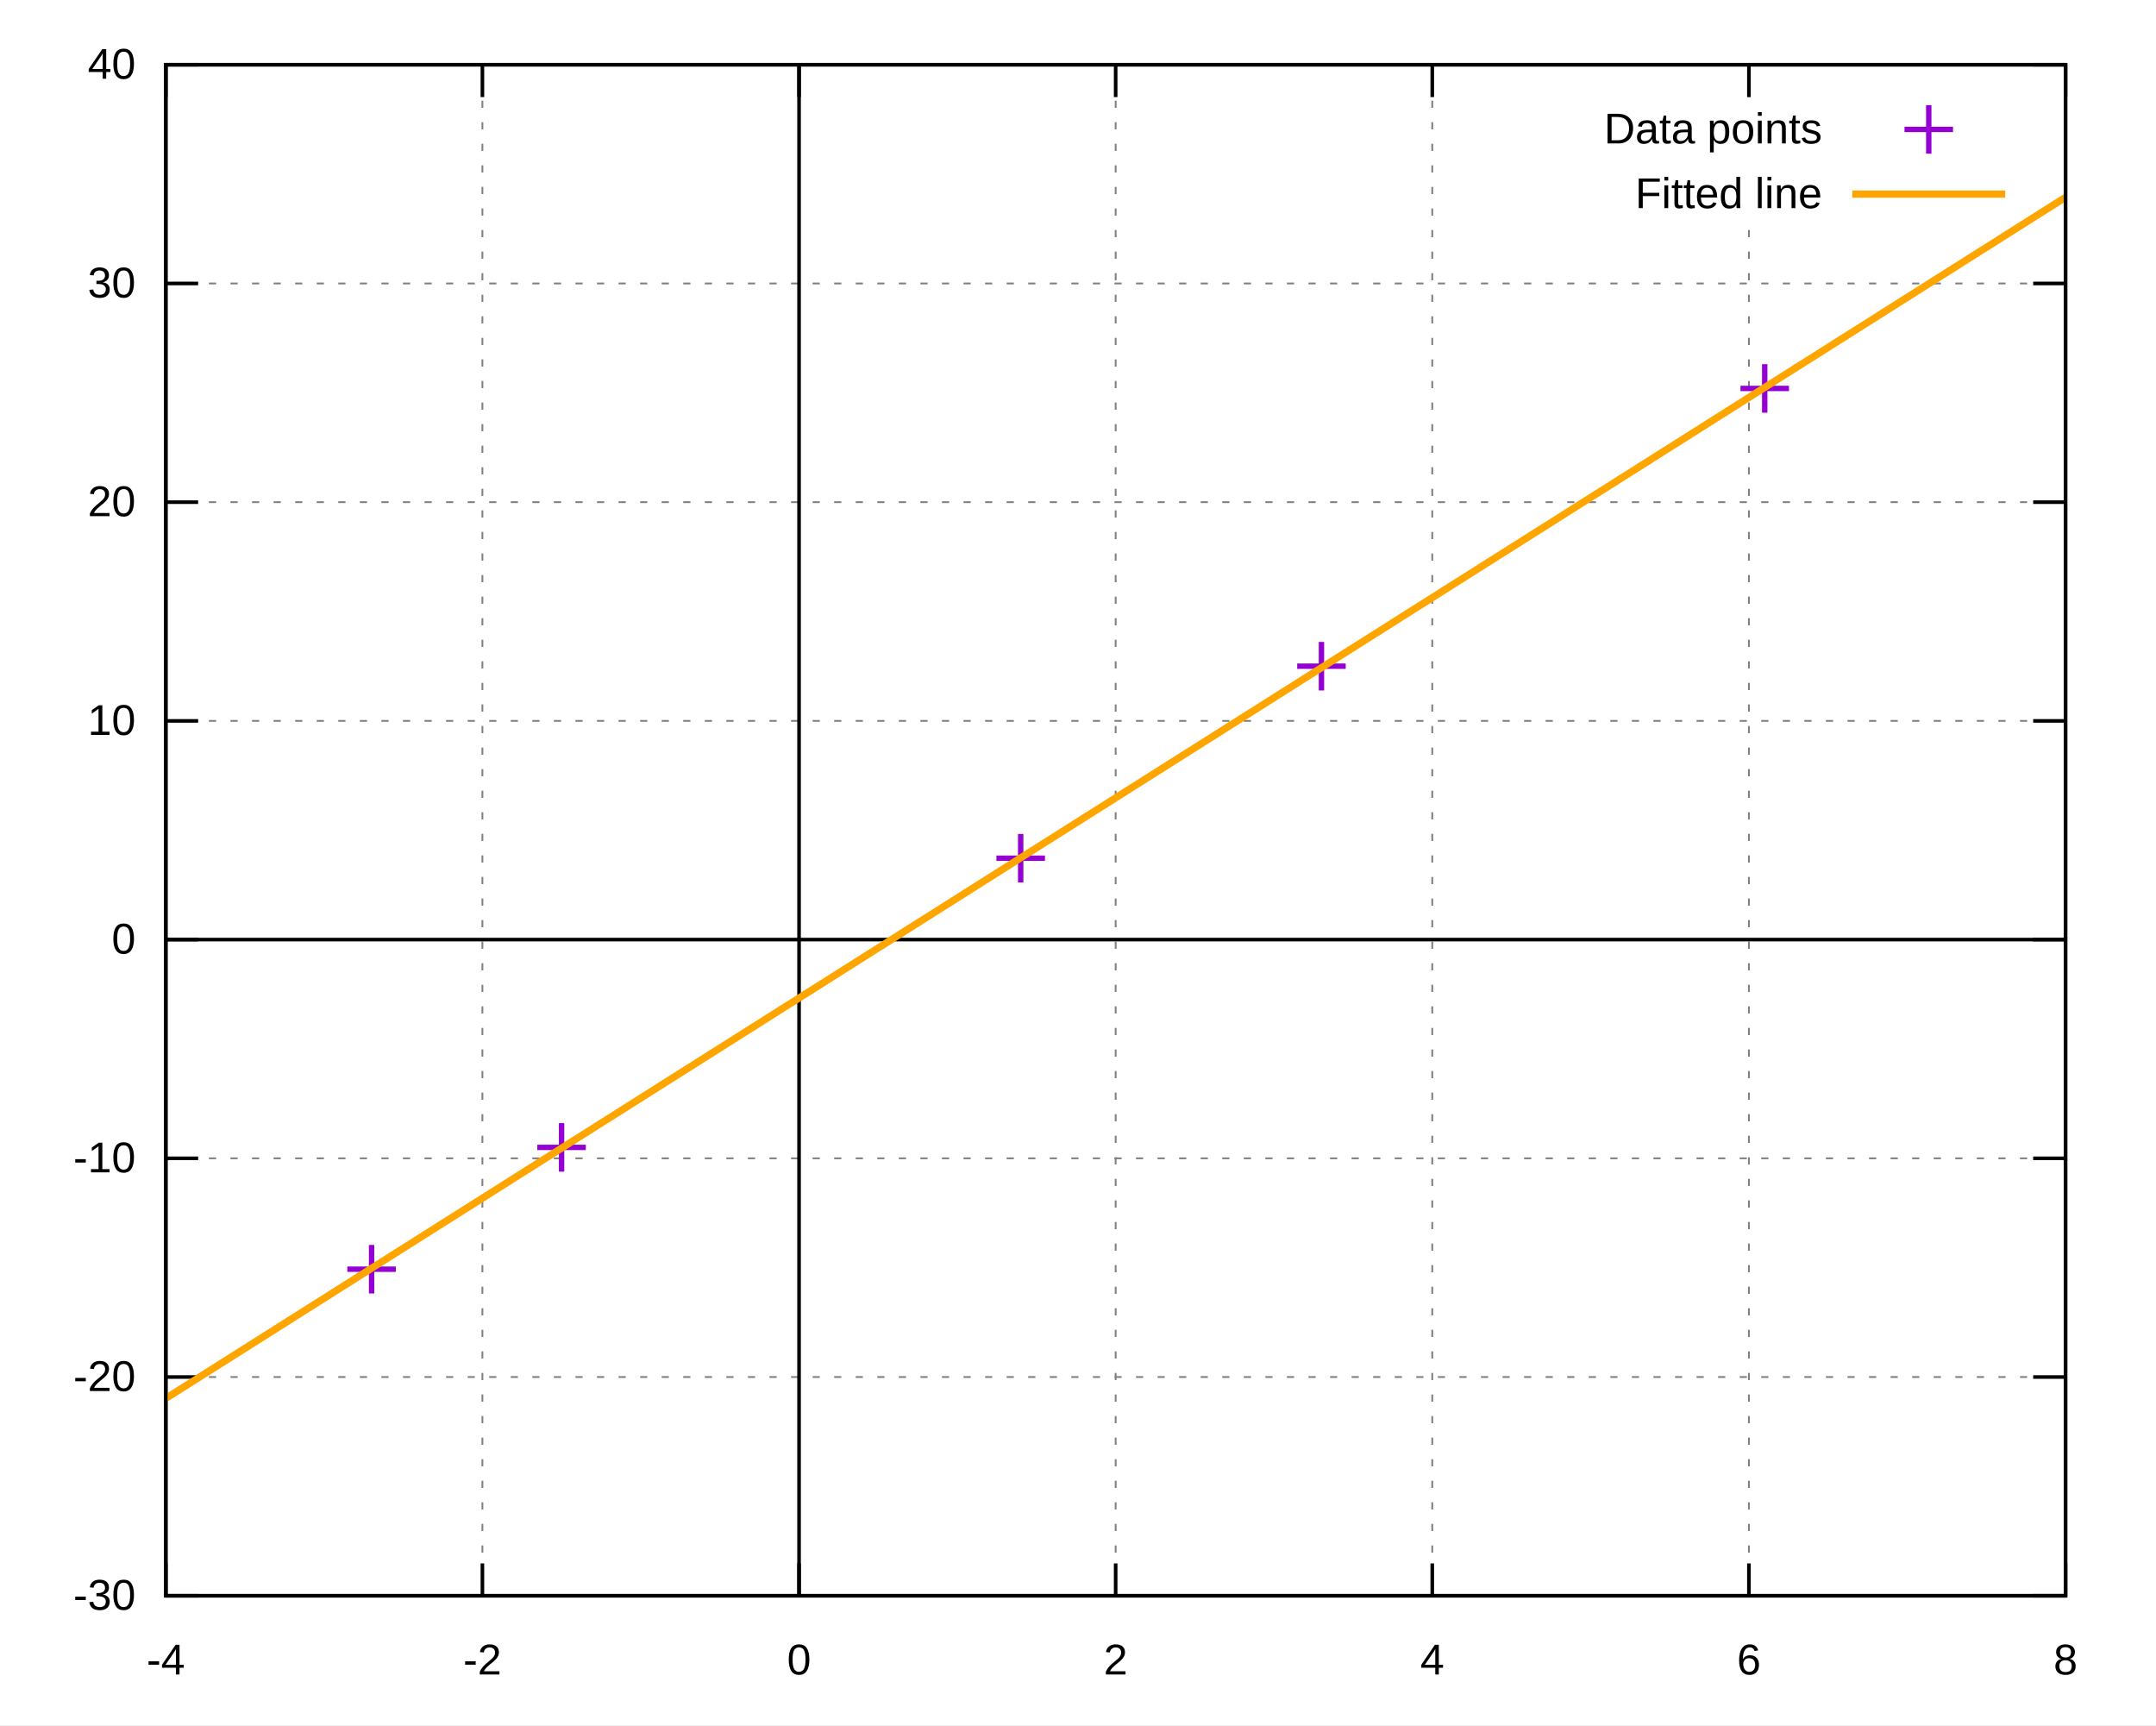
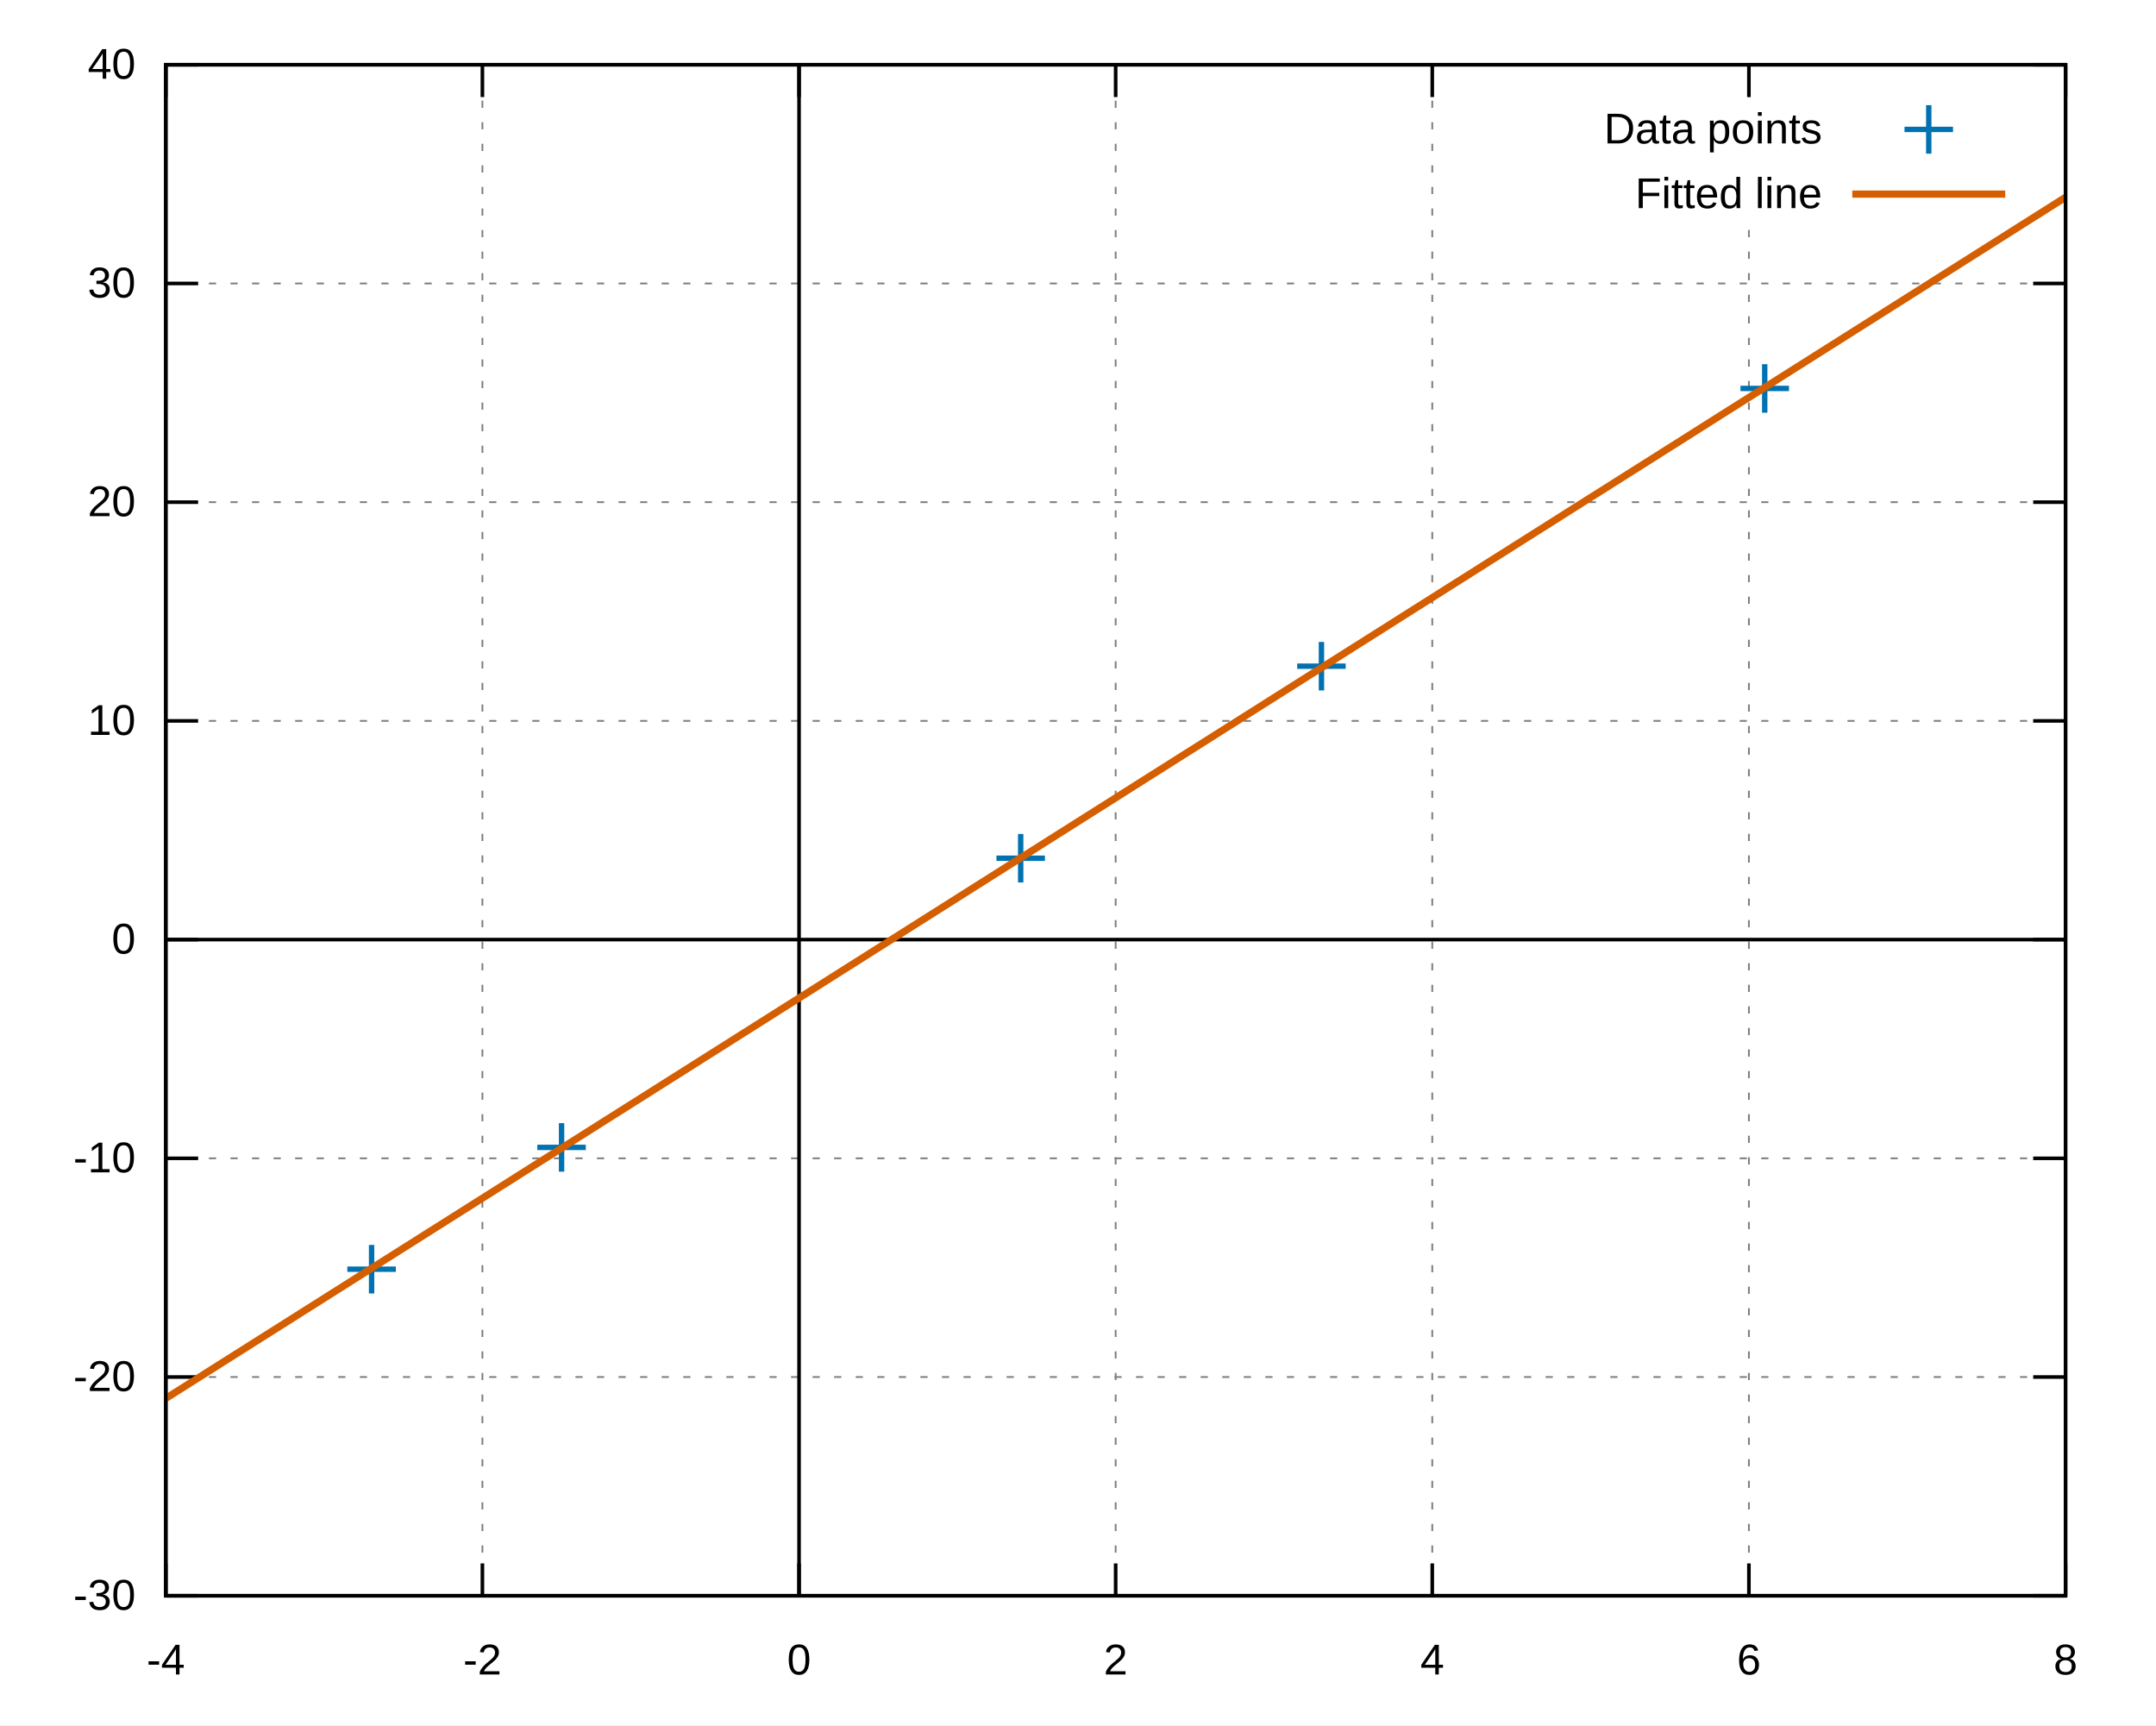
<svg xmlns="http://www.w3.org/2000/svg" xmlns:xlink="http://www.w3.org/1999/xlink" width="600" height="480" viewBox="0 0 600 480">
  <g id="gnuplot_canvas">
    <rect x="0" y="0" width="600" height="480" fill="#ffffff" />
    <defs>
      <circle id="gpDot" r="0.5" stroke-width="0.5" stroke="currentColor" />
      <path id="gpPt0" stroke-width="0.222" stroke="currentColor" d="M-1,0 h2 M0,-1 v2" />
      <path id="gpPt1" stroke-width="0.222" stroke="currentColor" d="M-1,-1 L1,1 M1,-1 L-1,1" />
      <path id="gpPt2" stroke-width="0.222" stroke="currentColor" d="M-1,0 L1,0 M0,-1 L0,1 M-1,-1 L1,1 M-1,1 L1,-1" />
      <rect id="gpPt3" stroke-width="0.222" stroke="currentColor" x="-1" y="-1" width="2" height="2" />
      <rect id="gpPt4" stroke-width="0.222" stroke="currentColor" fill="currentColor" x="-1" y="-1" width="2" height="2" />
      <circle id="gpPt5" stroke-width="0.222" stroke="currentColor" cx="0" cy="0" r="1" />
      <use xlink:href="#gpPt5" id="gpPt6" fill="currentColor" stroke="none" />
      <path id="gpPt7" stroke-width="0.222" stroke="currentColor" d="M0,-1.33 L-1.33,0.67 L1.33,0.67 z" />
      <use xlink:href="#gpPt7" id="gpPt8" fill="currentColor" stroke="none" />
      <use xlink:href="#gpPt7" id="gpPt9" stroke="currentColor" transform="rotate(180)" />
      <use xlink:href="#gpPt9" id="gpPt10" fill="currentColor" stroke="none" />
      <use xlink:href="#gpPt3" id="gpPt11" stroke="currentColor" transform="rotate(45)" />
      <use xlink:href="#gpPt11" id="gpPt12" fill="currentColor" stroke="none" />
      <path id="gpPt13" stroke-width="0.222" stroke="currentColor" d="M0,1.330 L1.265,0.411 L0.782,-1.067 L-0.782,-1.076 L-1.265,0.411 z" />
      <use xlink:href="#gpPt13" id="gpPt14" fill="currentColor" stroke="none" />
      <filter id="textbox" filterUnits="objectBoundingBox" x="0" y="0" height="1" width="1">
        <feFlood flood-color="#FFFFFF" flood-opacity="1" result="bgnd" />
        <feComposite in="SourceGraphic" in2="bgnd" operator="atop" />
      </filter>
      <filter id="greybox" filterUnits="objectBoundingBox" x="0" y="0" height="1" width="1">
        <feFlood flood-color="lightgrey" flood-opacity="1" result="grey" />
        <feComposite in="SourceGraphic" in2="grey" operator="atop" />
      </filter>
    </defs>
    <g fill="none" color="#FFFFFF" stroke="currentColor" stroke-width="1.00" stroke-linecap="butt" stroke-linejoin="miter">
</g>
    <g fill="none" color="black" stroke="currentColor" stroke-width="1.00" stroke-linecap="butt" stroke-linejoin="miter">
</g>
    <g fill="none" color="black" stroke="black" stroke-width="0.50" stroke-linecap="butt" stroke-linejoin="miter">
</g>
    <g fill="none" color="gray" stroke="currentColor" stroke-width="0.50" stroke-linecap="butt" stroke-linejoin="miter">
      <path stroke="gray" stroke-dasharray="2,4" class="gridline" d="M46.14,444.00 L574.82,444.00  " />
    </g>
    <g fill="none" color="gray" stroke="gray" stroke-width="1.00" stroke-linecap="butt" stroke-linejoin="miter">
</g>
    <g fill="none" color="black" stroke="currentColor" stroke-width="1.00" stroke-linecap="butt" stroke-linejoin="miter">
      <path stroke="black" d="M46.14,444.00 L55.14,444.00 M574.82,444.00 L565.82,444.00  " />
      <g transform="translate(37.75,447.90)" stroke="none" fill="black" font-family="Arial" font-size="12.00" text-anchor="end">
        <text>
          <tspan font-family="Arial">-30</tspan>
        </text>
      </g>
    </g>
    <g fill="none" color="black" stroke="currentColor" stroke-width="1.00" stroke-linecap="butt" stroke-linejoin="miter">
</g>
    <g fill="none" color="black" stroke="black" stroke-width="0.50" stroke-linecap="butt" stroke-linejoin="miter">
</g>
    <g fill="none" color="gray" stroke="currentColor" stroke-width="0.50" stroke-linecap="butt" stroke-linejoin="miter">
      <path stroke="gray" stroke-dasharray="2,4" class="gridline" d="M46.14,383.14 L574.82,383.14  " />
    </g>
    <g fill="none" color="gray" stroke="gray" stroke-width="1.00" stroke-linecap="butt" stroke-linejoin="miter">
</g>
    <g fill="none" color="black" stroke="currentColor" stroke-width="1.00" stroke-linecap="butt" stroke-linejoin="miter">
      <path stroke="black" d="M46.14,383.14 L55.14,383.14 M574.82,383.14 L565.82,383.14  " />
      <g transform="translate(37.75,387.04)" stroke="none" fill="black" font-family="Arial" font-size="12.00" text-anchor="end">
        <text>
          <tspan font-family="Arial">-20</tspan>
        </text>
      </g>
    </g>
    <g fill="none" color="black" stroke="currentColor" stroke-width="1.00" stroke-linecap="butt" stroke-linejoin="miter">
</g>
    <g fill="none" color="black" stroke="black" stroke-width="0.50" stroke-linecap="butt" stroke-linejoin="miter">
</g>
    <g fill="none" color="gray" stroke="currentColor" stroke-width="0.50" stroke-linecap="butt" stroke-linejoin="miter">
      <path stroke="gray" stroke-dasharray="2,4" class="gridline" d="M46.14,322.29 L574.82,322.29  " />
    </g>
    <g fill="none" color="gray" stroke="gray" stroke-width="1.00" stroke-linecap="butt" stroke-linejoin="miter">
</g>
    <g fill="none" color="black" stroke="currentColor" stroke-width="1.00" stroke-linecap="butt" stroke-linejoin="miter">
      <path stroke="black" d="M46.14,322.29 L55.14,322.29 M574.82,322.29 L565.82,322.29  " />
      <g transform="translate(37.75,326.19)" stroke="none" fill="black" font-family="Arial" font-size="12.00" text-anchor="end">
        <text>
          <tspan font-family="Arial">-10</tspan>
        </text>
      </g>
    </g>
    <g fill="none" color="black" stroke="currentColor" stroke-width="1.00" stroke-linecap="butt" stroke-linejoin="miter">
</g>
    <g fill="none" color="black" stroke="black" stroke-width="0.50" stroke-linecap="butt" stroke-linejoin="miter">
</g>
    <g fill="none" color="gray" stroke="currentColor" stroke-width="0.50" stroke-linecap="butt" stroke-linejoin="miter">
      <path stroke="gray" stroke-dasharray="2,4" class="gridline" d="M46.14,261.43 L574.82,261.43  " />
    </g>
    <g fill="none" color="gray" stroke="gray" stroke-width="1.00" stroke-linecap="butt" stroke-linejoin="miter">
</g>
    <g fill="none" color="black" stroke="currentColor" stroke-width="1.00" stroke-linecap="butt" stroke-linejoin="miter">
      <path stroke="black" d="M46.14,261.43 L55.14,261.43 M574.82,261.43 L565.82,261.43  " />
      <g transform="translate(37.75,265.33)" stroke="none" fill="black" font-family="Arial" font-size="12.00" text-anchor="end">
        <text>
          <tspan font-family="Arial"> 0</tspan>
        </text>
      </g>
    </g>
    <g fill="none" color="black" stroke="currentColor" stroke-width="1.00" stroke-linecap="butt" stroke-linejoin="miter">
</g>
    <g fill="none" color="black" stroke="black" stroke-width="0.50" stroke-linecap="butt" stroke-linejoin="miter">
</g>
    <g fill="none" color="gray" stroke="currentColor" stroke-width="0.50" stroke-linecap="butt" stroke-linejoin="miter">
      <path stroke="gray" stroke-dasharray="2,4" class="gridline" d="M46.14,200.58 L574.82,200.58  " />
    </g>
    <g fill="none" color="gray" stroke="gray" stroke-width="1.00" stroke-linecap="butt" stroke-linejoin="miter">
</g>
    <g fill="none" color="black" stroke="currentColor" stroke-width="1.00" stroke-linecap="butt" stroke-linejoin="miter">
      <path stroke="black" d="M46.14,200.58 L55.14,200.58 M574.82,200.58 L565.82,200.58  " />
      <g transform="translate(37.75,204.48)" stroke="none" fill="black" font-family="Arial" font-size="12.00" text-anchor="end">
        <text>
          <tspan font-family="Arial"> 10</tspan>
        </text>
      </g>
    </g>
    <g fill="none" color="black" stroke="currentColor" stroke-width="1.00" stroke-linecap="butt" stroke-linejoin="miter">
</g>
    <g fill="none" color="black" stroke="black" stroke-width="0.50" stroke-linecap="butt" stroke-linejoin="miter">
</g>
    <g fill="none" color="gray" stroke="currentColor" stroke-width="0.50" stroke-linecap="butt" stroke-linejoin="miter">
      <path stroke="gray" stroke-dasharray="2,4" class="gridline" d="M46.14,139.72 L574.82,139.72  " />
    </g>
    <g fill="none" color="gray" stroke="gray" stroke-width="1.00" stroke-linecap="butt" stroke-linejoin="miter">
</g>
    <g fill="none" color="black" stroke="currentColor" stroke-width="1.00" stroke-linecap="butt" stroke-linejoin="miter">
      <path stroke="black" d="M46.14,139.72 L55.14,139.72 M574.82,139.72 L565.82,139.72  " />
      <g transform="translate(37.75,143.62)" stroke="none" fill="black" font-family="Arial" font-size="12.00" text-anchor="end">
        <text>
          <tspan font-family="Arial"> 20</tspan>
        </text>
      </g>
    </g>
    <g fill="none" color="black" stroke="currentColor" stroke-width="1.00" stroke-linecap="butt" stroke-linejoin="miter">
</g>
    <g fill="none" color="black" stroke="black" stroke-width="0.50" stroke-linecap="butt" stroke-linejoin="miter">
</g>
    <g fill="none" color="gray" stroke="currentColor" stroke-width="0.50" stroke-linecap="butt" stroke-linejoin="miter">
      <path stroke="gray" stroke-dasharray="2,4" class="gridline" d="M46.14,78.87 L574.82,78.87  " />
    </g>
    <g fill="none" color="gray" stroke="gray" stroke-width="1.00" stroke-linecap="butt" stroke-linejoin="miter">
</g>
    <g fill="none" color="black" stroke="currentColor" stroke-width="1.00" stroke-linecap="butt" stroke-linejoin="miter">
      <path stroke="black" d="M46.14,78.87 L55.14,78.87 M574.82,78.87 L565.82,78.87  " />
      <g transform="translate(37.75,82.77)" stroke="none" fill="black" font-family="Arial" font-size="12.00" text-anchor="end">
        <text>
          <tspan font-family="Arial"> 30</tspan>
        </text>
      </g>
    </g>
    <g fill="none" color="black" stroke="currentColor" stroke-width="1.00" stroke-linecap="butt" stroke-linejoin="miter">
</g>
    <g fill="none" color="black" stroke="black" stroke-width="0.50" stroke-linecap="butt" stroke-linejoin="miter">
</g>
    <g fill="none" color="gray" stroke="currentColor" stroke-width="0.50" stroke-linecap="butt" stroke-linejoin="miter">
      <path stroke="gray" stroke-dasharray="2,4" class="gridline" d="M46.14,18.01 L574.82,18.01  " />
    </g>
    <g fill="none" color="gray" stroke="gray" stroke-width="1.00" stroke-linecap="butt" stroke-linejoin="miter">
</g>
    <g fill="none" color="black" stroke="currentColor" stroke-width="1.00" stroke-linecap="butt" stroke-linejoin="miter">
      <path stroke="black" d="M46.14,18.01 L55.14,18.01 M574.82,18.01 L565.82,18.01  " />
      <g transform="translate(37.75,21.91)" stroke="none" fill="black" font-family="Arial" font-size="12.00" text-anchor="end">
        <text>
          <tspan font-family="Arial"> 40</tspan>
        </text>
      </g>
    </g>
    <g fill="none" color="black" stroke="currentColor" stroke-width="1.00" stroke-linecap="butt" stroke-linejoin="miter">
</g>
    <g fill="none" color="black" stroke="black" stroke-width="0.50" stroke-linecap="butt" stroke-linejoin="miter">
</g>
    <g fill="none" color="gray" stroke="currentColor" stroke-width="0.50" stroke-linecap="butt" stroke-linejoin="miter">
      <path stroke="gray" stroke-dasharray="2,4" class="gridline" d="M46.14,444.00 L46.14,18.01  " />
    </g>
    <g fill="none" color="gray" stroke="gray" stroke-width="1.00" stroke-linecap="butt" stroke-linejoin="miter">
</g>
    <g fill="none" color="black" stroke="currentColor" stroke-width="1.00" stroke-linecap="butt" stroke-linejoin="miter">
      <path stroke="black" d="M46.14,444.00 L46.14,435.00 M46.14,18.01 L46.14,27.01  " />
      <g transform="translate(46.14,465.90)" stroke="none" fill="black" font-family="Arial" font-size="12.00" text-anchor="middle">
        <text>
          <tspan font-family="Arial">-4</tspan>
        </text>
      </g>
    </g>
    <g fill="none" color="black" stroke="currentColor" stroke-width="1.00" stroke-linecap="butt" stroke-linejoin="miter">
</g>
    <g fill="none" color="black" stroke="black" stroke-width="0.50" stroke-linecap="butt" stroke-linejoin="miter">
</g>
    <g fill="none" color="gray" stroke="currentColor" stroke-width="0.50" stroke-linecap="butt" stroke-linejoin="miter">
      <path stroke="gray" stroke-dasharray="2,4" class="gridline" d="M134.25,444.00 L134.25,18.01  " />
    </g>
    <g fill="none" color="gray" stroke="gray" stroke-width="1.00" stroke-linecap="butt" stroke-linejoin="miter">
</g>
    <g fill="none" color="black" stroke="currentColor" stroke-width="1.00" stroke-linecap="butt" stroke-linejoin="miter">
      <path stroke="black" d="M134.25,444.00 L134.25,435.00 M134.25,18.01 L134.25,27.01  " />
      <g transform="translate(134.25,465.90)" stroke="none" fill="black" font-family="Arial" font-size="12.00" text-anchor="middle">
        <text>
          <tspan font-family="Arial">-2</tspan>
        </text>
      </g>
    </g>
    <g fill="none" color="black" stroke="currentColor" stroke-width="1.00" stroke-linecap="butt" stroke-linejoin="miter">
</g>
    <g fill="none" color="black" stroke="black" stroke-width="0.50" stroke-linecap="butt" stroke-linejoin="miter">
</g>
    <g fill="none" color="gray" stroke="currentColor" stroke-width="0.50" stroke-linecap="butt" stroke-linejoin="miter">
      <path stroke="gray" stroke-dasharray="2,4" class="gridline" d="M222.37,444.00 L222.37,18.01  " />
    </g>
    <g fill="none" color="gray" stroke="gray" stroke-width="1.00" stroke-linecap="butt" stroke-linejoin="miter">
</g>
    <g fill="none" color="black" stroke="currentColor" stroke-width="1.00" stroke-linecap="butt" stroke-linejoin="miter">
      <path stroke="black" d="M222.37,444.00 L222.37,435.00 M222.37,18.01 L222.37,27.01  " />
      <g transform="translate(222.37,465.90)" stroke="none" fill="black" font-family="Arial" font-size="12.00" text-anchor="middle">
        <text>
          <tspan font-family="Arial"> 0</tspan>
        </text>
      </g>
    </g>
    <g fill="none" color="black" stroke="currentColor" stroke-width="1.00" stroke-linecap="butt" stroke-linejoin="miter">
</g>
    <g fill="none" color="black" stroke="black" stroke-width="0.50" stroke-linecap="butt" stroke-linejoin="miter">
</g>
    <g fill="none" color="gray" stroke="currentColor" stroke-width="0.50" stroke-linecap="butt" stroke-linejoin="miter">
      <path stroke="gray" stroke-dasharray="2,4" class="gridline" d="M310.48,444.00 L310.48,18.01  " />
    </g>
    <g fill="none" color="gray" stroke="gray" stroke-width="1.00" stroke-linecap="butt" stroke-linejoin="miter">
</g>
    <g fill="none" color="black" stroke="currentColor" stroke-width="1.00" stroke-linecap="butt" stroke-linejoin="miter">
      <path stroke="black" d="M310.48,444.00 L310.48,435.00 M310.48,18.01 L310.48,27.01  " />
      <g transform="translate(310.48,465.90)" stroke="none" fill="black" font-family="Arial" font-size="12.00" text-anchor="middle">
        <text>
          <tspan font-family="Arial"> 2</tspan>
        </text>
      </g>
    </g>
    <g fill="none" color="black" stroke="currentColor" stroke-width="1.00" stroke-linecap="butt" stroke-linejoin="miter">
</g>
    <g fill="none" color="black" stroke="black" stroke-width="0.50" stroke-linecap="butt" stroke-linejoin="miter">
</g>
    <g fill="none" color="gray" stroke="currentColor" stroke-width="0.50" stroke-linecap="butt" stroke-linejoin="miter">
      <path stroke="gray" stroke-dasharray="2,4" class="gridline" d="M398.59,444.00 L398.59,18.01  " />
    </g>
    <g fill="none" color="gray" stroke="gray" stroke-width="1.00" stroke-linecap="butt" stroke-linejoin="miter">
</g>
    <g fill="none" color="black" stroke="currentColor" stroke-width="1.00" stroke-linecap="butt" stroke-linejoin="miter">
      <path stroke="black" d="M398.59,444.00 L398.59,435.00 M398.59,18.01 L398.59,27.01  " />
      <g transform="translate(398.59,465.90)" stroke="none" fill="black" font-family="Arial" font-size="12.00" text-anchor="middle">
        <text>
          <tspan font-family="Arial"> 4</tspan>
        </text>
      </g>
    </g>
    <g fill="none" color="black" stroke="currentColor" stroke-width="1.00" stroke-linecap="butt" stroke-linejoin="miter">
</g>
    <g fill="none" color="black" stroke="black" stroke-width="0.50" stroke-linecap="butt" stroke-linejoin="miter">
</g>
    <g fill="none" color="gray" stroke="currentColor" stroke-width="0.50" stroke-linecap="butt" stroke-linejoin="miter">
      <path stroke="gray" stroke-dasharray="2,4" class="gridline" d="M486.71,444.00 L486.71,63.01 M486.71,27.01 L486.71,18.01  " />
    </g>
    <g fill="none" color="gray" stroke="gray" stroke-width="1.00" stroke-linecap="butt" stroke-linejoin="miter">
</g>
    <g fill="none" color="black" stroke="currentColor" stroke-width="1.00" stroke-linecap="butt" stroke-linejoin="miter">
      <path stroke="black" d="M486.71,444.00 L486.71,435.00 M486.71,18.01 L486.71,27.01  " />
      <g transform="translate(486.71,465.90)" stroke="none" fill="black" font-family="Arial" font-size="12.00" text-anchor="middle">
        <text>
          <tspan font-family="Arial"> 6</tspan>
        </text>
      </g>
    </g>
    <g fill="none" color="black" stroke="currentColor" stroke-width="1.00" stroke-linecap="butt" stroke-linejoin="miter">
</g>
    <g fill="none" color="black" stroke="black" stroke-width="0.50" stroke-linecap="butt" stroke-linejoin="miter">
</g>
    <g fill="none" color="gray" stroke="currentColor" stroke-width="0.50" stroke-linecap="butt" stroke-linejoin="miter">
      <path stroke="gray" stroke-dasharray="2,4" class="gridline" d="M574.82,444.00 L574.82,18.01  " />
    </g>
    <g fill="none" color="gray" stroke="gray" stroke-width="1.00" stroke-linecap="butt" stroke-linejoin="miter">
</g>
    <g fill="none" color="black" stroke="currentColor" stroke-width="1.00" stroke-linecap="butt" stroke-linejoin="miter">
      <path stroke="black" d="M574.82,444.00 L574.82,435.00 M574.82,18.01 L574.82,27.01  " />
      <g transform="translate(574.82,465.90)" stroke="none" fill="black" font-family="Arial" font-size="12.00" text-anchor="middle">
        <text>
          <tspan font-family="Arial"> 8</tspan>
        </text>
      </g>
    </g>
    <g fill="none" color="black" stroke="currentColor" stroke-width="1.00" stroke-linecap="butt" stroke-linejoin="miter">
</g>
    <g fill="none" color="black" stroke="currentColor" stroke-width="1.00" stroke-linecap="butt" stroke-linejoin="miter">
      <path stroke="rgb(  0,   0,   0)" d="M46.14,261.43 L574.82,261.43  " />
    </g>
    <g fill="none" color="black" stroke="currentColor" stroke-width="1.00" stroke-linecap="butt" stroke-linejoin="miter">
      <path stroke="rgb(  0,   0,   0)" d="M222.37,444.00 L222.37,18.01  " />
    </g>
    <g fill="none" color="black" stroke="currentColor" stroke-width="1.00" stroke-linecap="butt" stroke-linejoin="miter">
      <path stroke="black" d="M46.14,18.01 L46.14,444.00 L574.82,444.00 L574.82,18.01 L46.14,18.01 Z  " />
    </g>
    <g fill="none" color="black" stroke="currentColor" stroke-width="1.00" stroke-linecap="butt" stroke-linejoin="miter">
</g>
    <g id="gnuplot_plot_1">
      <g fill="none" color="black" stroke="currentColor" stroke-width="1.00" stroke-linecap="butt" stroke-linejoin="miter">
        <g transform="translate(507.09,39.91)" stroke="none" fill="black" font-family="Arial" font-size="12.00" text-anchor="end">
          <text>
            <tspan font-family="Arial">Data points</tspan>
          </text>
        </g>
      </g>
      <g fill="none" color="black" stroke="currentColor" stroke-width="1.00" stroke-linecap="butt" stroke-linejoin="miter">
-         <use xlink:href="#gpPt0" transform="translate(103.41,353.14) scale(6.75)" color="rgb(148,   0, 211)" />
-         <use xlink:href="#gpPt0" transform="translate(156.28,319.25) scale(6.75)" color="rgb(148,   0, 211)" />
-         <use xlink:href="#gpPt0" transform="translate(284.05,238.79) scale(6.75)" color="rgb(148,   0, 211)" />
-         <use xlink:href="#gpPt0" transform="translate(367.75,185.36) scale(6.75)" color="rgb(148,   0, 211)" />
-         <use xlink:href="#gpPt0" transform="translate(491.11,108.08) scale(6.75)" color="rgb(148,   0, 211)" />
-         <use xlink:href="#gpPt0" transform="translate(536.76,36.01) scale(6.75)" color="rgb(148,   0, 211)" />
+         <use xlink:href="#gpPt0" transform="translate(103.41,353.14) scale(6.75)" color="rgb(  0, 114, 178)" />
+         <use xlink:href="#gpPt0" transform="translate(156.28,319.25) scale(6.75)" color="rgb(  0, 114, 178)" />
+         <use xlink:href="#gpPt0" transform="translate(284.05,238.79) scale(6.75)" color="rgb(  0, 114, 178)" />
+         <use xlink:href="#gpPt0" transform="translate(367.75,185.36) scale(6.75)" color="rgb(  0, 114, 178)" />
+         <use xlink:href="#gpPt0" transform="translate(491.11,108.08) scale(6.75)" color="rgb(  0, 114, 178)" />
+         <use xlink:href="#gpPt0" transform="translate(536.76,36.01) scale(6.75)" color="rgb(  0, 114, 178)" />
      </g>
    </g>
    <g id="gnuplot_plot_2">
-       <g fill="none" color="#FFFFFF" stroke="rgb(148,   0, 211)" stroke-width="2.00" stroke-linecap="butt" stroke-linejoin="miter">
+       <g fill="none" color="#FFFFFF" stroke="rgb(  0, 114, 178)" stroke-width="2.00" stroke-linecap="butt" stroke-linejoin="miter">
</g>
      <g fill="none" color="black" stroke="currentColor" stroke-width="2.00" stroke-linecap="butt" stroke-linejoin="miter">
        <g transform="translate(507.09,57.91)" stroke="none" fill="black" font-family="Arial" font-size="12.00" text-anchor="end">
          <text>
            <tspan font-family="Arial">Fitted line</tspan>
          </text>
        </g>
      </g>
      <g fill="none" color="black" stroke="currentColor" stroke-width="2.00" stroke-linecap="butt" stroke-linejoin="miter">
-         <path stroke="rgb(255, 165,   0)" d="M515.48,54.01 L558.04,54.01 M46.14,389.08 L51.48,385.71 L56.82,382.33 L62.16,378.95 L67.50,375.58 L72.84,372.20   L78.18,368.83 L83.52,365.45 L88.86,362.08 L94.20,358.70 L99.54,355.32 L104.88,351.95 L110.22,348.57 L115.56,345.20   L120.90,341.82 L126.24,338.45 L131.58,335.07 L136.92,331.70 L142.26,328.32 L147.60,324.94 L152.94,321.57 L158.28,318.19   L163.62,314.82 L168.96,311.44 L174.30,308.07 L179.65,304.69 L184.99,301.31 L190.33,297.94 L195.67,294.56 L201.01,291.19   L206.35,287.81 L211.69,284.44 L217.03,281.06 L222.37,277.69 L227.71,274.31 L233.05,270.93 L238.39,267.56 L243.73,264.18   L249.07,260.81 L254.41,257.43 L259.75,254.06 L265.09,250.68 L270.43,247.30 L275.77,243.93 L281.11,240.55 L286.45,237.18   L291.79,233.80 L297.13,230.43 L302.47,227.05 L307.81,223.68 L313.15,220.30 L318.49,216.92 L323.83,213.55 L329.17,210.17   L334.51,206.80 L339.85,203.42 L345.19,200.05 L350.53,196.67 L355.87,193.29 L361.21,189.92 L366.55,186.54 L371.89,183.17   L377.23,179.79 L382.57,176.42 L387.91,173.04 L393.25,169.66 L398.59,166.29 L403.93,162.91 L409.27,159.54 L414.61,156.16   L419.95,152.79 L425.29,149.41 L430.63,146.04 L435.97,142.66 L441.31,139.28 L446.66,135.91 L452.00,132.53 L457.34,129.16   L462.68,125.78 L468.02,122.41 L473.36,119.03 L478.70,115.65 L484.04,112.28 L489.38,108.90 L494.72,105.53 L500.06,102.15   L505.40,98.78 L510.74,95.40 L516.08,92.03 L521.42,88.65 L526.76,85.27 L532.10,81.90 L537.44,78.52 L542.78,75.15   L548.12,71.77 L553.46,68.40 L558.80,65.02 L564.14,61.64 L569.48,58.27 L574.82,54.89  " />
+         <path stroke="rgb(213,  94,   0)" d="M515.48,54.01 L558.04,54.01 M46.14,389.08 L51.48,385.71 L56.82,382.33 L62.16,378.95 L67.50,375.58 L72.84,372.20   L78.18,368.83 L83.52,365.45 L88.86,362.08 L94.20,358.70 L99.54,355.32 L104.88,351.95 L110.22,348.57 L115.56,345.20   L120.90,341.82 L126.24,338.45 L131.58,335.07 L136.92,331.70 L142.26,328.32 L147.60,324.94 L152.94,321.57 L158.28,318.19   L163.62,314.82 L168.96,311.44 L174.30,308.07 L179.65,304.69 L184.99,301.31 L190.33,297.94 L195.67,294.56 L201.01,291.19   L206.35,287.81 L211.69,284.44 L217.03,281.06 L222.37,277.69 L227.71,274.31 L233.05,270.93 L238.39,267.56 L243.73,264.18   L249.07,260.81 L254.41,257.43 L259.75,254.06 L265.09,250.68 L270.43,247.30 L275.77,243.93 L281.11,240.55 L286.45,237.18   L291.79,233.80 L297.13,230.43 L302.47,227.05 L307.81,223.68 L313.15,220.30 L318.49,216.92 L323.83,213.55 L329.17,210.17   L334.51,206.80 L339.85,203.42 L345.19,200.05 L350.53,196.67 L355.87,193.29 L361.21,189.92 L366.55,186.54 L371.89,183.17   L377.23,179.79 L382.57,176.42 L387.91,173.04 L393.25,169.66 L398.59,166.29 L403.93,162.91 L409.27,159.54 L414.61,156.16   L419.95,152.79 L425.29,149.41 L430.63,146.04 L435.97,142.66 L441.31,139.28 L446.66,135.91 L452.00,132.53 L457.34,129.16   L462.68,125.78 L468.02,122.41 L473.36,119.03 L478.70,115.65 L484.04,112.28 L489.38,108.90 L494.72,105.53 L500.06,102.15   L505.40,98.78 L510.74,95.40 L516.08,92.03 L521.42,88.65 L526.76,85.27 L532.10,81.90 L537.44,78.52 L542.78,75.15   L548.12,71.77 L553.46,68.40 L558.80,65.02 L564.14,61.64 L569.48,58.27 L574.82,54.89  " />
      </g>
    </g>
    <g fill="none" color="black" stroke="currentColor" stroke-width="2.00" stroke-linecap="butt" stroke-linejoin="miter">
</g>
    <g fill="none" color="black" stroke="black" stroke-width="1.00" stroke-linecap="butt" stroke-linejoin="miter">
</g>
    <g fill="none" color="black" stroke="currentColor" stroke-width="1.00" stroke-linecap="butt" stroke-linejoin="miter">
      <path stroke="black" d="M46.14,18.01 L46.14,444.00 L574.82,444.00 L574.82,18.01 L46.14,18.01 Z  " />
    </g>
    <g fill="none" color="black" stroke="currentColor" stroke-width="1.00" stroke-linecap="butt" stroke-linejoin="miter">
</g>
  </g>
</svg>
